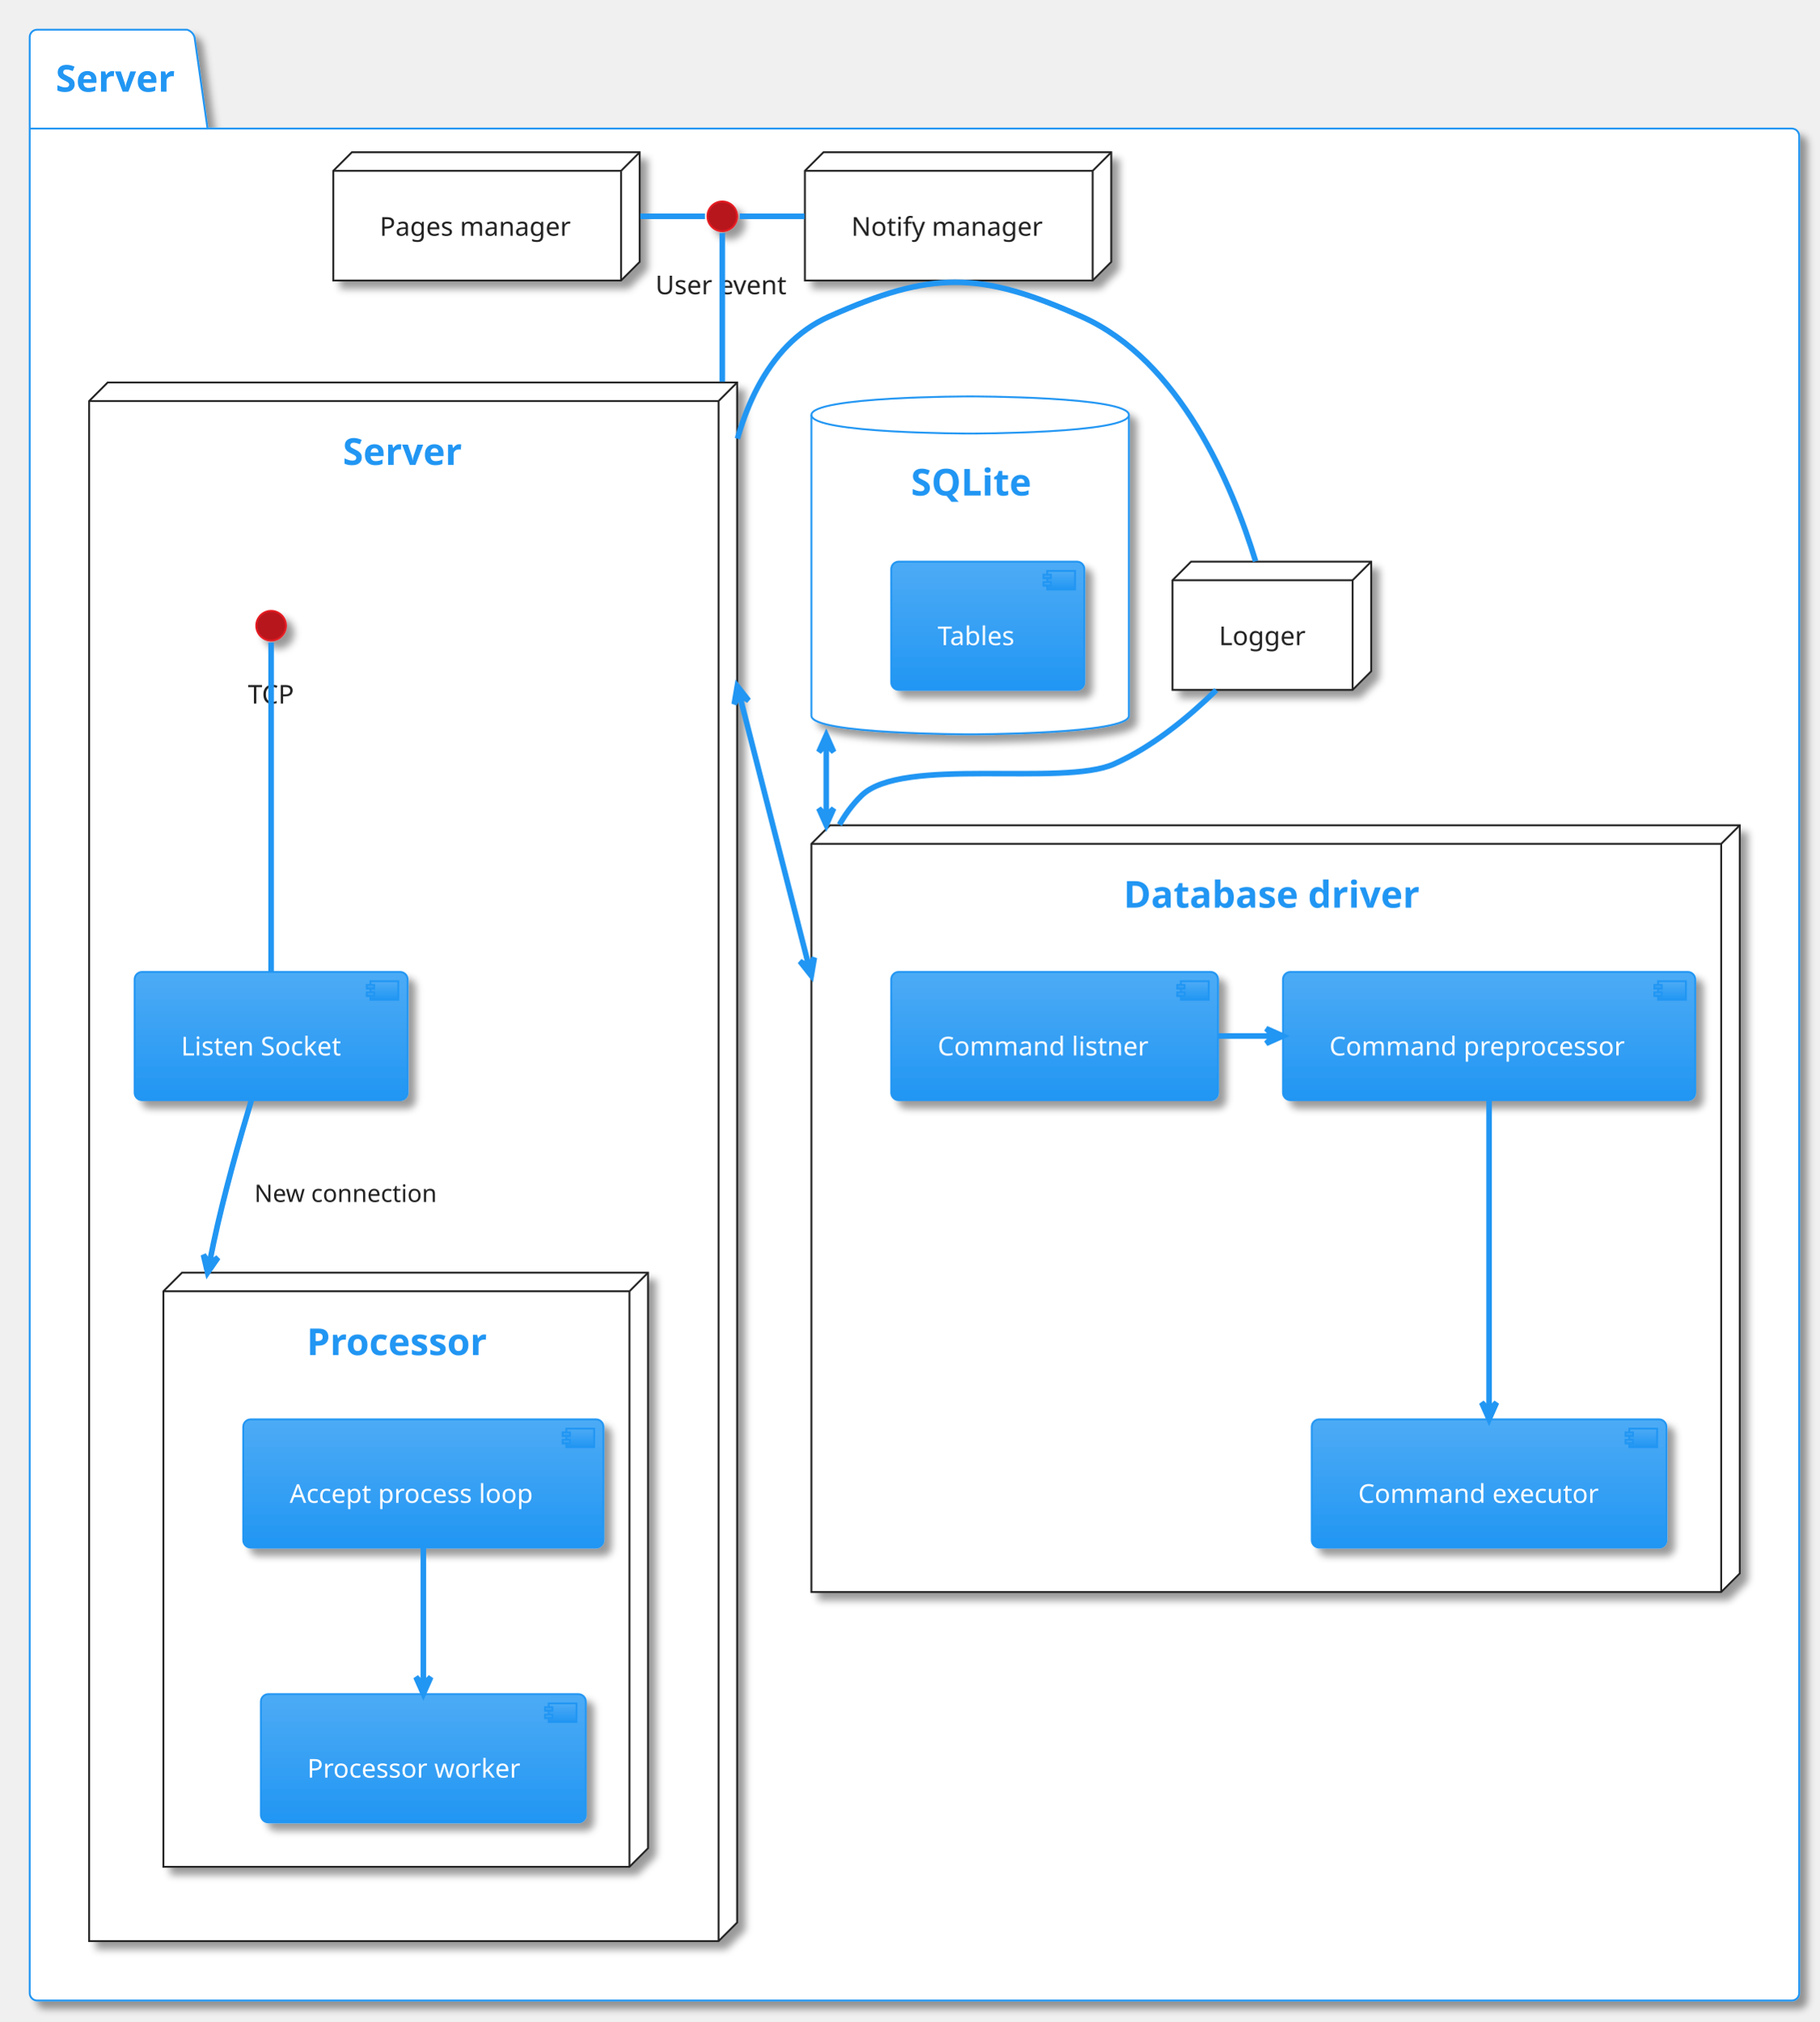
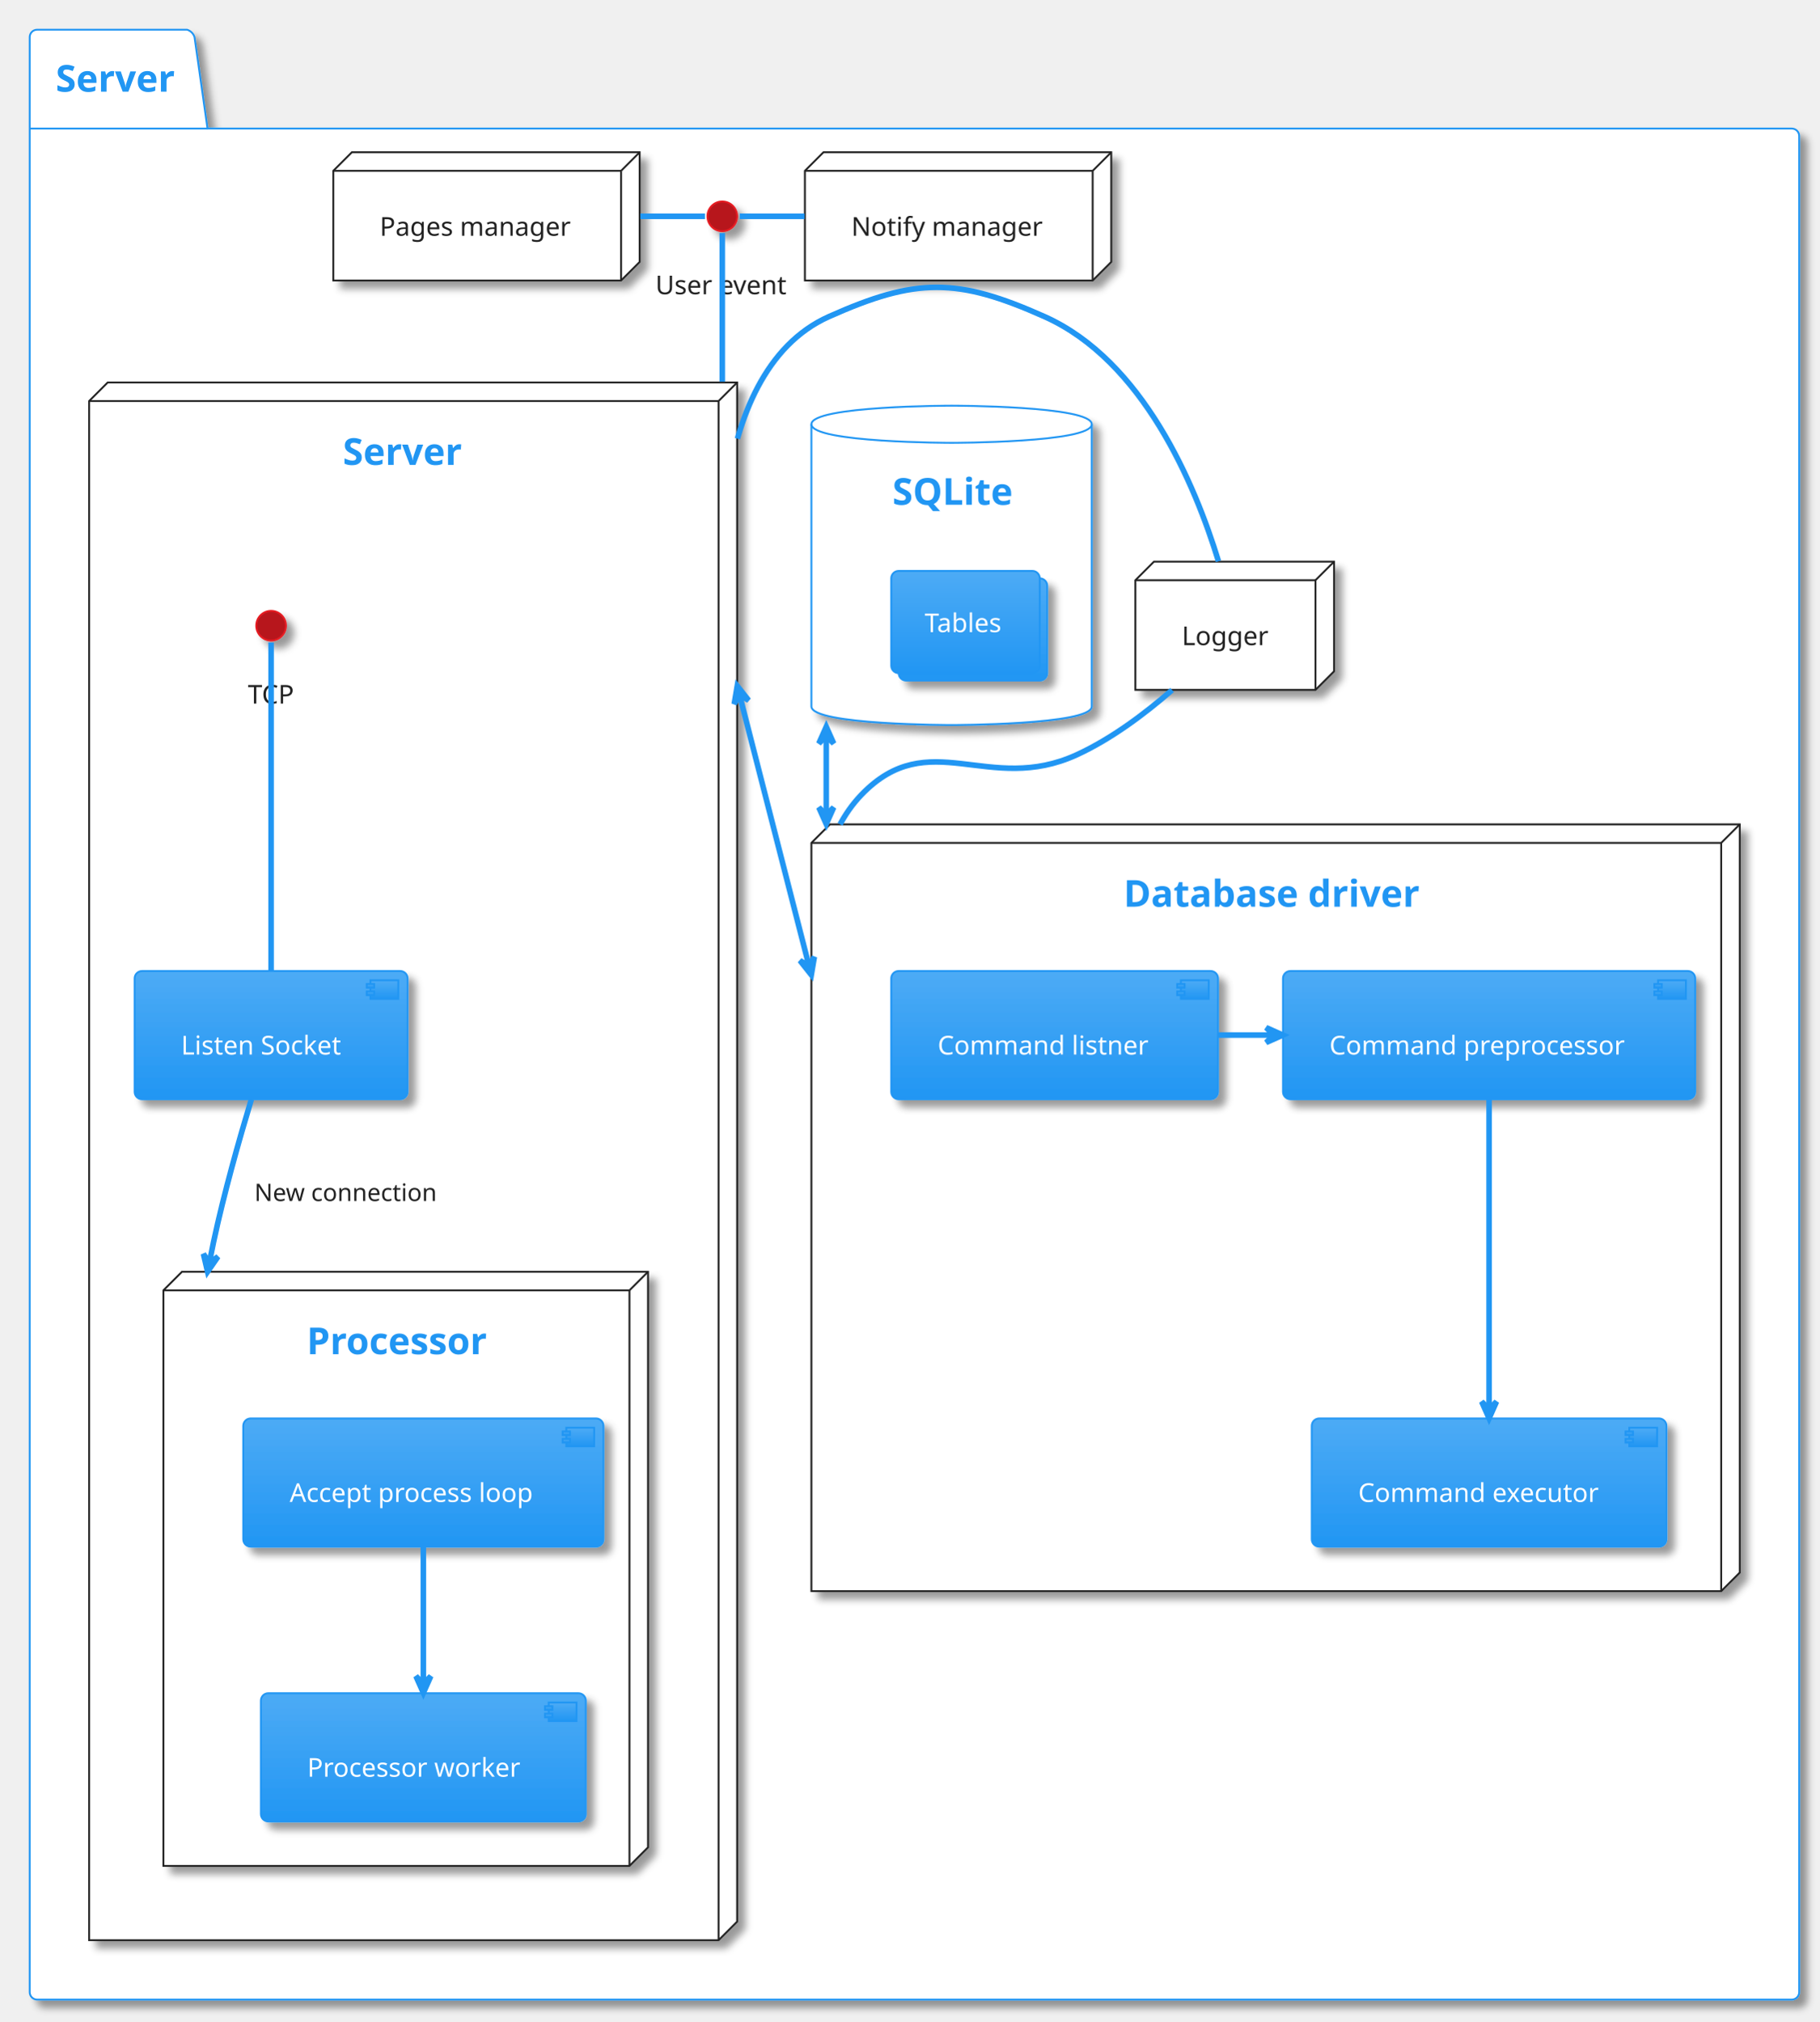
<svg xmlns="http://www.w3.org/2000/svg" contentScriptType="application/ecmascript" contentStyleType="text/css" height="1134.375px" preserveAspectRatio="none" style="width:1021px;height:1134px;background:#00000000;" version="1.1" viewBox="0 0 1021 1134" width="1021.875px" zoomAndPan="magnify">
  <defs>
-     <linearGradient id="g11rj1u5o3t9af0" x1="50%" x2="50%" y1="0%" y2="100%">
+     <linearGradient id="gdyodrc20qefo0" x1="50%" x2="50%" y1="0%" y2="100%">
      <stop offset="0%" stop-color="#FFFFFF" />
      <stop offset="100%" stop-color="#FFFFFF" />
    </linearGradient>
-     <filter height="300%" id="f11rj1u5o3t9af" width="300%" x="-1" y="-1">
+     <filter height="300%" id="fdyodrc20qefo" width="300%" x="-1" y="-1">
      <feGaussianBlur result="blurOut" stdDeviation="2.083" />
      <feColorMatrix in="blurOut" result="blurOut2" type="matrix" values="0 0 0 0 0 0 0 0 0 0 0 0 0 0 0 0 0 0 .4 0" />
      <feOffset dx="4.167" dy="4.167" in="blurOut2" result="blurOut3" />
      <feBlend in="SourceGraphic" in2="blurOut3" mode="normal" />
    </filter>
-     <linearGradient id="g11rj1u5o3t9af1" x1="50%" x2="50%" y1="0%" y2="100%">
+     <linearGradient id="gdyodrc20qefo1" x1="50%" x2="50%" y1="0%" y2="100%">
      <stop offset="0%" stop-color="#4DABF5" />
      <stop offset="100%" stop-color="#2196F3" />
    </linearGradient>
  </defs>
  <g>
-     <path d="M20.833,16.667 L104.948,16.667 A6.25,6.25 0 0 1 109.115,20.833 L116.406,72.125 L1005.208,72.125 A4.167,4.167 0 0 1 1009.375,76.292 L1009.375,1118.229 A4.167,4.167 0 0 1 1005.208,1122.396 L20.833,1122.396 A4.167,4.167 0 0 1 16.667,1118.229 L16.667,20.833 A4.167,4.167 0 0 1 20.833,16.667 " fill="url(#g11rj1u5o3t9af0)" filter="url(#f11rj1u5o3t9af)" style="stroke:#2196F3;stroke-width:1.042;" />
+     <path d="M20.833,16.667 L104.948,16.667 A6.25,6.25 0 0 1 109.115,20.833 L116.406,72.125 L1005.208,72.125 A4.167,4.167 0 0 1 1009.375,76.292 L1009.375,1117.708 A4.167,4.167 0 0 1 1005.208,1121.875 L20.833,1121.875 A4.167,4.167 0 0 1 16.667,1117.708 L16.667,20.833 A4.167,4.167 0 0 1 20.833,16.667 " fill="url(#gdyodrc20qefo0)" filter="url(#fdyodrc20qefo)" style="stroke:#2196F3;stroke-width:1.042;" />
    <line style="stroke:#2196F3;stroke-width:1.042;" x1="16.667" x2="116.406" y1="72.125" y2="72.125" />
    <text fill="#2196F3" font-family="&quot;Verdana&quot;" font-size="20.833" font-weight="bold" lengthAdjust="spacing" textLength="65.365" x="31.25" y="51.438">Server</text>
-     <path d="M455.208,232.812 C455.208,222.396 544.271,222.396 544.271,222.396 C544.271,222.396 633.333,222.396 633.333,232.812 L633.333,401.562 C633.333,411.979 544.271,411.979 544.271,411.979 C544.271,411.979 455.208,411.979 455.208,401.562 L455.208,232.812 " fill="url(#g11rj1u5o3t9af0)" filter="url(#f11rj1u5o3t9af)" style="stroke:#2196F3;stroke-width:1.042;" />
-     <path d="M455.208,232.812 C455.208,243.229 544.271,243.229 544.271,243.229 C544.271,243.229 633.333,243.229 633.333,232.812 " fill="none" style="stroke:#2196F3;stroke-width:1.042;" />
-     <text fill="#2196F3" font-family="&quot;Verdana&quot;" font-size="20.833" font-weight="bold" lengthAdjust="spacing" textLength="66.406" x="511.068" y="278">SQLite</text>
-     <polygon fill="url(#g11rj1u5o3t9af0)" filter="url(#f11rj1u5o3t9af)" points="455.208,473.438,465.625,463.021,976.042,463.021,976.042,882.812,965.625,893.229,455.208,893.229,455.208,473.438" style="stroke:#222222;stroke-width:1.042;" />
-     <line style="stroke:#222222;stroke-width:1.042;" x1="965.625" x2="976.042" y1="473.438" y2="463.021" />
-     <line style="stroke:#222222;stroke-width:1.042;" x1="455.208" x2="965.625" y1="473.438" y2="473.438" />
-     <line style="stroke:#222222;stroke-width:1.042;" x1="965.625" x2="965.625" y1="473.438" y2="893.229" />
-     <text fill="#2196F3" font-family="&quot;Verdana&quot;" font-size="20.833" font-weight="bold" lengthAdjust="spacing" textLength="162.24" x="630.338" y="509.25">Database driver</text>
-     <polygon fill="url(#g11rj1u5o3t9af0)" filter="url(#f11rj1u5o3t9af)" points="50,225,60.417,214.583,413.542,214.583,413.542,1078.646,403.125,1089.062,50,1089.062,50,225" style="stroke:#222222;stroke-width:1.042;" />
+     <path d="M455.208,238.021 C455.208,227.604 533.854,227.604 533.854,227.604 C533.854,227.604 612.5,227.604 612.5,238.021 L612.5,396.354 C612.5,406.771 533.854,406.771 533.854,406.771 C533.854,406.771 455.208,406.771 455.208,396.354 L455.208,238.021 " fill="url(#gdyodrc20qefo0)" filter="url(#fdyodrc20qefo)" style="stroke:#2196F3;stroke-width:1.042;" />
+     <path d="M455.208,238.021 C455.208,248.438 533.854,248.438 533.854,248.438 C533.854,248.438 612.5,248.438 612.5,238.021 " fill="none" style="stroke:#2196F3;stroke-width:1.042;" />
+     <text fill="#2196F3" font-family="&quot;Verdana&quot;" font-size="20.833" font-weight="bold" lengthAdjust="spacing" textLength="66.406" x="500.651" y="283.208">SQLite</text>
+     <polygon fill="url(#gdyodrc20qefo0)" filter="url(#fdyodrc20qefo)" points="455.208,472.917,465.625,462.5,976.042,462.5,976.042,882.292,965.625,892.708,455.208,892.708,455.208,472.917" style="stroke:#222222;stroke-width:1.042;" />
+     <line style="stroke:#222222;stroke-width:1.042;" x1="965.625" x2="976.042" y1="472.917" y2="462.5" />
+     <line style="stroke:#222222;stroke-width:1.042;" x1="455.208" x2="965.625" y1="472.917" y2="472.917" />
+     <line style="stroke:#222222;stroke-width:1.042;" x1="965.625" x2="965.625" y1="472.917" y2="892.708" />
+     <text fill="#2196F3" font-family="&quot;Verdana&quot;" font-size="20.833" font-weight="bold" lengthAdjust="spacing" textLength="162.24" x="630.338" y="508.729">Database driver</text>
+     <polygon fill="url(#gdyodrc20qefo0)" filter="url(#fdyodrc20qefo)" points="50,225,60.417,214.583,413.542,214.583,413.542,1078.125,403.125,1088.542,50,1088.542,50,225" style="stroke:#222222;stroke-width:1.042;" />
    <line style="stroke:#222222;stroke-width:1.042;" x1="403.125" x2="413.542" y1="225" y2="214.583" />
    <line style="stroke:#222222;stroke-width:1.042;" x1="50" x2="403.125" y1="225" y2="225" />
-     <line style="stroke:#222222;stroke-width:1.042;" x1="403.125" x2="403.125" y1="225" y2="1089.062" />
+     <line style="stroke:#222222;stroke-width:1.042;" x1="403.125" x2="403.125" y1="225" y2="1088.542" />
    <text fill="#2196F3" font-family="&quot;Verdana&quot;" font-size="20.833" font-weight="bold" lengthAdjust="spacing" textLength="65.365" x="192.318" y="260.812">Server</text>
-     <polygon fill="url(#g11rj1u5o3t9af0)" filter="url(#f11rj1u5o3t9af)" points="91.667,724.479,102.083,714.062,363.542,714.062,363.542,1036.979,353.125,1047.396,91.667,1047.396,91.667,724.479" style="stroke:#222222;stroke-width:1.042;" />
-     <line style="stroke:#222222;stroke-width:1.042;" x1="353.125" x2="363.542" y1="724.479" y2="714.062" />
-     <line style="stroke:#222222;stroke-width:1.042;" x1="91.667" x2="353.125" y1="724.479" y2="724.479" />
-     <line style="stroke:#222222;stroke-width:1.042;" x1="353.125" x2="353.125" y1="724.479" y2="1047.396" />
-     <text fill="#2196F3" font-family="&quot;Verdana&quot;" font-size="20.833" font-weight="bold" lengthAdjust="spacing" textLength="102.734" x="172.07" y="760.292">Processor</text>
-     <ellipse cx="405.208" cy="121.354" fill="#B7161C" filter="url(#f11rj1u5o3t9af)" rx="8.333" ry="8.333" style="stroke:#E51C23;stroke-width:1.042;" />
+     <polygon fill="url(#gdyodrc20qefo0)" filter="url(#fdyodrc20qefo)" points="91.667,723.958,102.083,713.542,363.542,713.542,363.542,1036.458,353.125,1046.875,91.667,1046.875,91.667,723.958" style="stroke:#222222;stroke-width:1.042;" />
+     <line style="stroke:#222222;stroke-width:1.042;" x1="353.125" x2="363.542" y1="723.958" y2="713.542" />
+     <line style="stroke:#222222;stroke-width:1.042;" x1="91.667" x2="353.125" y1="723.958" y2="723.958" />
+     <line style="stroke:#222222;stroke-width:1.042;" x1="353.125" x2="353.125" y1="723.958" y2="1046.875" />
+     <text fill="#2196F3" font-family="&quot;Verdana&quot;" font-size="20.833" font-weight="bold" lengthAdjust="spacing" textLength="102.734" x="172.07" y="759.771">Processor</text>
+     <ellipse cx="405.208" cy="121.354" fill="#B7161C" filter="url(#fdyodrc20qefo)" rx="8.333" ry="8.333" style="stroke:#E51C23;stroke-width:1.042;" />
    <text fill="#222222" font-family="&quot;Verdana&quot;" font-size="14.583" lengthAdjust="spacing" textLength="75" x="367.708" y="165.069">User event</text>
-     <polygon fill="url(#g11rj1u5o3t9af0)" filter="url(#f11rj1u5o3t9af)" points="657.812,325.521,668.229,315.104,769.271,315.104,769.271,376.633,758.854,387.05,657.812,387.05,657.812,325.521" style="stroke:#222222;stroke-width:1.042;" />
-     <line style="stroke:#222222;stroke-width:1.042;" x1="758.854" x2="769.271" y1="325.521" y2="315.104" />
-     <line style="stroke:#222222;stroke-width:1.042;" x1="657.812" x2="758.854" y1="325.521" y2="325.521" />
-     <line style="stroke:#222222;stroke-width:1.042;" x1="758.854" x2="758.854" y1="325.521" y2="387.05" />
-     <text fill="#222222" font-family="&quot;Verdana&quot;" font-size="14.583" lengthAdjust="spacing" textLength="48.958" x="683.854" y="361.944">Logger</text>
-     <rect fill="url(#g11rj1u5o3t9af1)" filter="url(#f11rj1u5o3t9af)" height="71.946" rx="4.167" ry="4.167" style="stroke:#2196F3;stroke-width:1.042;" width="108.333" x="500" y="315.104" />
-     <rect fill="url(#g11rj1u5o3t9af1)" height="10.417" style="stroke:#2196F3;stroke-width:1.042;" width="15.625" x="587.5" y="320.312" />
-     <rect fill="url(#g11rj1u5o3t9af1)" height="2.083" style="stroke:#2196F3;stroke-width:1.042;" width="4.167" x="585.417" y="322.396" />
-     <rect fill="url(#g11rj1u5o3t9af1)" height="2.083" style="stroke:#2196F3;stroke-width:1.042;" width="4.167" x="585.417" y="326.562" />
-     <text fill="#FFFFFF" font-family="&quot;Verdana&quot;" font-size="14.583" lengthAdjust="spacing" textLength="45.833" x="526.042" y="361.944">Tables</text>
-     <polygon fill="url(#g11rj1u5o3t9af0)" filter="url(#f11rj1u5o3t9af)" points="186.979,95.833,197.396,85.417,358.854,85.417,358.854,146.946,348.438,157.362,186.979,157.362,186.979,95.833" style="stroke:#222222;stroke-width:1.042;" />
+     <polygon fill="url(#gdyodrc20qefo0)" filter="url(#fdyodrc20qefo)" points="636.979,325.521,647.396,315.104,748.438,315.104,748.438,376.633,738.021,387.05,636.979,387.05,636.979,325.521" style="stroke:#222222;stroke-width:1.042;" />
+     <line style="stroke:#222222;stroke-width:1.042;" x1="738.021" x2="748.438" y1="325.521" y2="315.104" />
+     <line style="stroke:#222222;stroke-width:1.042;" x1="636.979" x2="738.021" y1="325.521" y2="325.521" />
+     <line style="stroke:#222222;stroke-width:1.042;" x1="738.021" x2="738.021" y1="325.521" y2="387.05" />
+     <text fill="#222222" font-family="&quot;Verdana&quot;" font-size="14.583" lengthAdjust="spacing" textLength="48.958" x="663.021" y="361.944">Logger</text>
+     <rect fill="url(#gdyodrc20qefo1)" filter="url(#fdyodrc20qefo)" height="57.362" rx="4.167" ry="4.167" style="stroke:#2196F3;stroke-width:1.042;" width="83.333" x="504.167" y="324.479" />
+     <rect fill="url(#gdyodrc20qefo1)" height="57.362" rx="4.167" ry="4.167" style="stroke:#2196F3;stroke-width:1.042;" width="83.333" x="500" y="320.312" />
+     <text fill="#FFFFFF" font-family="&quot;Verdana&quot;" font-size="14.583" lengthAdjust="spacing" textLength="45.833" x="518.75" y="354.652">Tables</text>
+     <polygon fill="url(#gdyodrc20qefo0)" filter="url(#fdyodrc20qefo)" points="186.979,95.833,197.396,85.417,358.854,85.417,358.854,146.946,348.438,157.362,186.979,157.362,186.979,95.833" style="stroke:#222222;stroke-width:1.042;" />
    <line style="stroke:#222222;stroke-width:1.042;" x1="348.438" x2="358.854" y1="95.833" y2="85.417" />
    <line style="stroke:#222222;stroke-width:1.042;" x1="186.979" x2="348.438" y1="95.833" y2="95.833" />
    <line style="stroke:#222222;stroke-width:1.042;" x1="348.438" x2="348.438" y1="95.833" y2="157.362" />
    <text fill="#222222" font-family="&quot;Verdana&quot;" font-size="14.583" lengthAdjust="spacing" textLength="109.375" x="213.021" y="132.256">Pages manager</text>
-     <polygon fill="url(#g11rj1u5o3t9af0)" filter="url(#f11rj1u5o3t9af)" points="451.562,95.833,461.979,85.417,623.438,85.417,623.438,146.946,613.021,157.362,451.562,157.362,451.562,95.833" style="stroke:#222222;stroke-width:1.042;" />
+     <polygon fill="url(#gdyodrc20qefo0)" filter="url(#fdyodrc20qefo)" points="451.562,95.833,461.979,85.417,623.438,85.417,623.438,146.946,613.021,157.362,451.562,157.362,451.562,95.833" style="stroke:#222222;stroke-width:1.042;" />
    <line style="stroke:#222222;stroke-width:1.042;" x1="613.021" x2="623.438" y1="95.833" y2="85.417" />
    <line style="stroke:#222222;stroke-width:1.042;" x1="451.562" x2="613.021" y1="95.833" y2="95.833" />
    <line style="stroke:#222222;stroke-width:1.042;" x1="613.021" x2="613.021" y1="95.833" y2="157.362" />
    <text fill="#222222" font-family="&quot;Verdana&quot;" font-size="14.583" lengthAdjust="spacing" textLength="109.375" x="477.604" y="132.256">Notify manager</text>
-     <rect fill="url(#g11rj1u5o3t9af1)" filter="url(#f11rj1u5o3t9af)" height="71.946" rx="4.167" ry="4.167" style="stroke:#2196F3;stroke-width:1.042;" width="183.333" x="500" y="545.312" />
-     <rect fill="url(#g11rj1u5o3t9af1)" height="10.417" style="stroke:#2196F3;stroke-width:1.042;" width="15.625" x="662.5" y="550.521" />
-     <rect fill="url(#g11rj1u5o3t9af1)" height="2.083" style="stroke:#2196F3;stroke-width:1.042;" width="4.167" x="660.417" y="552.604" />
-     <rect fill="url(#g11rj1u5o3t9af1)" height="2.083" style="stroke:#2196F3;stroke-width:1.042;" width="4.167" x="660.417" y="556.771" />
-     <text fill="#FFFFFF" font-family="&quot;Verdana&quot;" font-size="14.583" lengthAdjust="spacing" textLength="120.833" x="526.042" y="592.152">Command listner</text>
-     <rect fill="url(#g11rj1u5o3t9af1)" filter="url(#f11rj1u5o3t9af)" height="71.946" rx="4.167" ry="4.167" style="stroke:#2196F3;stroke-width:1.042;" width="231.25" x="719.792" y="545.312" />
-     <rect fill="url(#g11rj1u5o3t9af1)" height="10.417" style="stroke:#2196F3;stroke-width:1.042;" width="15.625" x="930.208" y="550.521" />
-     <rect fill="url(#g11rj1u5o3t9af1)" height="2.083" style="stroke:#2196F3;stroke-width:1.042;" width="4.167" x="928.125" y="552.604" />
-     <rect fill="url(#g11rj1u5o3t9af1)" height="2.083" style="stroke:#2196F3;stroke-width:1.042;" width="4.167" x="928.125" y="556.771" />
-     <text fill="#FFFFFF" font-family="&quot;Verdana&quot;" font-size="14.583" lengthAdjust="spacing" textLength="168.75" x="745.833" y="592.152">Command preprocessor</text>
-     <rect fill="url(#g11rj1u5o3t9af1)" filter="url(#f11rj1u5o3t9af)" height="71.946" rx="4.167" ry="4.167" style="stroke:#2196F3;stroke-width:1.042;" width="198.958" x="735.938" y="796.354" />
-     <rect fill="url(#g11rj1u5o3t9af1)" height="10.417" style="stroke:#2196F3;stroke-width:1.042;" width="15.625" x="914.062" y="801.562" />
-     <rect fill="url(#g11rj1u5o3t9af1)" height="2.083" style="stroke:#2196F3;stroke-width:1.042;" width="4.167" x="911.979" y="803.646" />
-     <rect fill="url(#g11rj1u5o3t9af1)" height="2.083" style="stroke:#2196F3;stroke-width:1.042;" width="4.167" x="911.979" y="807.812" />
-     <text fill="#FFFFFF" font-family="&quot;Verdana&quot;" font-size="14.583" lengthAdjust="spacing" textLength="136.458" x="761.979" y="843.194">Command executor</text>
-     <ellipse cx="152.083" cy="351.042" fill="#B7161C" filter="url(#f11rj1u5o3t9af)" rx="8.333" ry="8.333" style="stroke:#E51C23;stroke-width:1.042;" />
+     <rect fill="url(#gdyodrc20qefo1)" filter="url(#fdyodrc20qefo)" height="71.946" rx="4.167" ry="4.167" style="stroke:#2196F3;stroke-width:1.042;" width="183.333" x="500" y="544.792" />
+     <rect fill="url(#gdyodrc20qefo1)" height="10.417" style="stroke:#2196F3;stroke-width:1.042;" width="15.625" x="662.5" y="550" />
+     <rect fill="url(#gdyodrc20qefo1)" height="2.083" style="stroke:#2196F3;stroke-width:1.042;" width="4.167" x="660.417" y="552.083" />
+     <rect fill="url(#gdyodrc20qefo1)" height="2.083" style="stroke:#2196F3;stroke-width:1.042;" width="4.167" x="660.417" y="556.25" />
+     <text fill="#FFFFFF" font-family="&quot;Verdana&quot;" font-size="14.583" lengthAdjust="spacing" textLength="120.833" x="526.042" y="591.631">Command listner</text>
+     <rect fill="url(#gdyodrc20qefo1)" filter="url(#fdyodrc20qefo)" height="71.946" rx="4.167" ry="4.167" style="stroke:#2196F3;stroke-width:1.042;" width="231.25" x="719.792" y="544.792" />
+     <rect fill="url(#gdyodrc20qefo1)" height="10.417" style="stroke:#2196F3;stroke-width:1.042;" width="15.625" x="930.208" y="550" />
+     <rect fill="url(#gdyodrc20qefo1)" height="2.083" style="stroke:#2196F3;stroke-width:1.042;" width="4.167" x="928.125" y="552.083" />
+     <rect fill="url(#gdyodrc20qefo1)" height="2.083" style="stroke:#2196F3;stroke-width:1.042;" width="4.167" x="928.125" y="556.25" />
+     <text fill="#FFFFFF" font-family="&quot;Verdana&quot;" font-size="14.583" lengthAdjust="spacing" textLength="168.75" x="745.833" y="591.631">Command preprocessor</text>
+     <rect fill="url(#gdyodrc20qefo1)" filter="url(#fdyodrc20qefo)" height="71.946" rx="4.167" ry="4.167" style="stroke:#2196F3;stroke-width:1.042;" width="198.958" x="735.938" y="795.833" />
+     <rect fill="url(#gdyodrc20qefo1)" height="10.417" style="stroke:#2196F3;stroke-width:1.042;" width="15.625" x="914.062" y="801.042" />
+     <rect fill="url(#gdyodrc20qefo1)" height="2.083" style="stroke:#2196F3;stroke-width:1.042;" width="4.167" x="911.979" y="803.125" />
+     <rect fill="url(#gdyodrc20qefo1)" height="2.083" style="stroke:#2196F3;stroke-width:1.042;" width="4.167" x="911.979" y="807.292" />
+     <text fill="#FFFFFF" font-family="&quot;Verdana&quot;" font-size="14.583" lengthAdjust="spacing" textLength="136.458" x="761.979" y="842.673">Command executor</text>
+     <ellipse cx="152.083" cy="351.042" fill="#B7161C" filter="url(#fdyodrc20qefo)" rx="8.333" ry="8.333" style="stroke:#E51C23;stroke-width:1.042;" />
    <text fill="#222222" font-family="&quot;Verdana&quot;" font-size="14.583" lengthAdjust="spacing" textLength="26.042" x="139.062" y="394.756">TCP</text>
-     <rect fill="url(#g11rj1u5o3t9af1)" filter="url(#f11rj1u5o3t9af)" height="71.946" rx="4.167" ry="4.167" style="stroke:#2196F3;stroke-width:1.042;" width="153.125" x="75.521" y="545.312" />
-     <rect fill="url(#g11rj1u5o3t9af1)" height="10.417" style="stroke:#2196F3;stroke-width:1.042;" width="15.625" x="207.812" y="550.521" />
-     <rect fill="url(#g11rj1u5o3t9af1)" height="2.083" style="stroke:#2196F3;stroke-width:1.042;" width="4.167" x="205.729" y="552.604" />
-     <rect fill="url(#g11rj1u5o3t9af1)" height="2.083" style="stroke:#2196F3;stroke-width:1.042;" width="4.167" x="205.729" y="556.771" />
-     <text fill="#FFFFFF" font-family="&quot;Verdana&quot;" font-size="14.583" lengthAdjust="spacing" textLength="90.625" x="101.562" y="592.152">Listen Socket</text>
-     <rect fill="url(#g11rj1u5o3t9af1)" filter="url(#f11rj1u5o3t9af)" height="71.946" rx="4.167" ry="4.167" style="stroke:#2196F3;stroke-width:1.042;" width="202.083" x="136.458" y="796.354" />
-     <rect fill="url(#g11rj1u5o3t9af1)" height="10.417" style="stroke:#2196F3;stroke-width:1.042;" width="15.625" x="317.708" y="801.562" />
-     <rect fill="url(#g11rj1u5o3t9af1)" height="2.083" style="stroke:#2196F3;stroke-width:1.042;" width="4.167" x="315.625" y="803.646" />
-     <rect fill="url(#g11rj1u5o3t9af1)" height="2.083" style="stroke:#2196F3;stroke-width:1.042;" width="4.167" x="315.625" y="807.812" />
-     <text fill="#FFFFFF" font-family="&quot;Verdana&quot;" font-size="14.583" lengthAdjust="spacing" textLength="139.583" x="162.5" y="843.194">Accept process loop</text>
-     <rect fill="url(#g11rj1u5o3t9af1)" filter="url(#f11rj1u5o3t9af)" height="71.946" rx="4.167" ry="4.167" style="stroke:#2196F3;stroke-width:1.042;" width="182.292" x="146.354" y="950.521" />
-     <rect fill="url(#g11rj1u5o3t9af1)" height="10.417" style="stroke:#2196F3;stroke-width:1.042;" width="15.625" x="307.812" y="955.729" />
-     <rect fill="url(#g11rj1u5o3t9af1)" height="2.083" style="stroke:#2196F3;stroke-width:1.042;" width="4.167" x="305.729" y="957.812" />
-     <rect fill="url(#g11rj1u5o3t9af1)" height="2.083" style="stroke:#2196F3;stroke-width:1.042;" width="4.167" x="305.729" y="961.979" />
-     <text fill="#FFFFFF" font-family="&quot;Verdana&quot;" font-size="14.583" lengthAdjust="spacing" textLength="119.792" x="172.396" y="997.36">Processor worker</text>
+     <rect fill="url(#gdyodrc20qefo1)" filter="url(#fdyodrc20qefo)" height="71.946" rx="4.167" ry="4.167" style="stroke:#2196F3;stroke-width:1.042;" width="153.125" x="75.521" y="544.792" />
+     <rect fill="url(#gdyodrc20qefo1)" height="10.417" style="stroke:#2196F3;stroke-width:1.042;" width="15.625" x="207.812" y="550" />
+     <rect fill="url(#gdyodrc20qefo1)" height="2.083" style="stroke:#2196F3;stroke-width:1.042;" width="4.167" x="205.729" y="552.083" />
+     <rect fill="url(#gdyodrc20qefo1)" height="2.083" style="stroke:#2196F3;stroke-width:1.042;" width="4.167" x="205.729" y="556.25" />
+     <text fill="#FFFFFF" font-family="&quot;Verdana&quot;" font-size="14.583" lengthAdjust="spacing" textLength="90.625" x="101.562" y="591.631">Listen Socket</text>
+     <rect fill="url(#gdyodrc20qefo1)" filter="url(#fdyodrc20qefo)" height="71.946" rx="4.167" ry="4.167" style="stroke:#2196F3;stroke-width:1.042;" width="202.083" x="136.458" y="795.833" />
+     <rect fill="url(#gdyodrc20qefo1)" height="10.417" style="stroke:#2196F3;stroke-width:1.042;" width="15.625" x="317.708" y="801.042" />
+     <rect fill="url(#gdyodrc20qefo1)" height="2.083" style="stroke:#2196F3;stroke-width:1.042;" width="4.167" x="315.625" y="803.125" />
+     <rect fill="url(#gdyodrc20qefo1)" height="2.083" style="stroke:#2196F3;stroke-width:1.042;" width="4.167" x="315.625" y="807.292" />
+     <text fill="#FFFFFF" font-family="&quot;Verdana&quot;" font-size="14.583" lengthAdjust="spacing" textLength="139.583" x="162.5" y="842.673">Accept process loop</text>
+     <rect fill="url(#gdyodrc20qefo1)" filter="url(#fdyodrc20qefo)" height="71.946" rx="4.167" ry="4.167" style="stroke:#2196F3;stroke-width:1.042;" width="182.292" x="146.354" y="950" />
+     <rect fill="url(#gdyodrc20qefo1)" height="10.417" style="stroke:#2196F3;stroke-width:1.042;" width="15.625" x="307.812" y="955.208" />
+     <rect fill="url(#gdyodrc20qefo1)" height="2.083" style="stroke:#2196F3;stroke-width:1.042;" width="4.167" x="305.729" y="957.292" />
+     <rect fill="url(#gdyodrc20qefo1)" height="2.083" style="stroke:#2196F3;stroke-width:1.042;" width="4.167" x="305.729" y="961.458" />
+     <text fill="#FFFFFF" font-family="&quot;Verdana&quot;" font-size="14.583" lengthAdjust="spacing" textLength="119.792" x="172.396" y="996.84">Processor worker</text>
    <path d="M415.031,121.354 C427.146,121.354 439.271,121.354 451.385,121.354 " fill="none" id="uEvent-notman" style="stroke:#2196F3;stroke-width:3.125;" />
    <path d="M359.219,121.354 C371.312,121.354 383.406,121.354 395.51,121.354 " fill="none" id="pageman-uEvent" style="stroke:#2196F3;stroke-width:3.125;" />
-     <path d="M683.552,581.25 C693.823,581.25 704.094,581.25 714.365,581.25 " fill="none" id="Command listner-to-Command preprocessor" style="stroke:#2196F3;stroke-width:3.125;" />
-     <polygon fill="#2196F3" points="719.74,581.25,710.365,577.083,714.531,581.25,710.365,585.417,719.74,581.25" style="stroke:#2196F3;stroke-width:3.125;" />
-     <path d="M835.417,617.438 C835.417,663.125 835.417,742.74 835.417,790.865 " fill="none" id="Command preprocessor-to-Command executor" style="stroke:#2196F3;stroke-width:3.125;" />
-     <polygon fill="#2196F3" points="835.417,796.292,839.583,786.917,835.417,791.083,831.25,786.917,835.417,796.292" style="stroke:#2196F3;stroke-width:3.125;" />
-     <path d="M152.083,360.469 C152.083,390.135 152.083,491.177 152.083,545.302 " fill="none" id="TCP-Listen Socket" style="stroke:#2196F3;stroke-width:3.125;" />
-     <path d="M237.5,868.604 C237.5,891.448 237.5,921.26 237.5,945.042 " fill="none" id="Accept process loop-to-Processor worker" style="stroke:#2196F3;stroke-width:3.125;" />
-     <polygon fill="#2196F3" points="237.5,950.333,241.667,940.958,237.5,945.125,233.333,940.958,237.5,950.333" style="stroke:#2196F3;stroke-width:3.125;" />
-     <path d="M141.021,617.271 C134.167,639.938 125.594,670.198 119.792,697.396 C119.019,701.014 118.267,704.694 117.536,708.414 C117.17,710.274 116.81,712.144 116.454,714.022 " fill="none" id="Listen Socket-to-Processor" style="stroke:#2196F3;stroke-width:3.125;" />
-     <polygon fill="#2196F3" points="116.454,714.022,122.292,705.585,117.423,708.904,114.104,704.035,116.454,714.022" style="stroke:#2196F3;stroke-width:3.125;" />
-     <text fill="#222222" font-family="&quot;Verdana&quot;" font-size="13.542" lengthAdjust="spacing" textLength="101.042" x="142.708" y="674.372">New connection</text>
-     <path d="M463.542,412.458 C463.542,412.844 463.542,413.231 463.542,413.62 C463.542,414.396 463.542,415.176 463.542,415.961 C463.542,419.099 463.542,422.3 463.542,425.551 C463.542,432.055 463.542,438.76 463.542,445.567 C463.542,448.971 463.542,452.399 463.542,455.841 C463.542,457.562 463.542,459.285 463.542,461.011 C463.542,461.442 463.542,461.873 463.542,462.305 C463.542,462.521 463.542,462.737 463.542,462.952 " fill="none" id="SQLite-driver" style="stroke:#2196F3;stroke-width:3.125;" />
-     <polygon fill="#2196F3" points="463.542,462.952,467.708,453.577,463.542,457.744,459.375,453.577,463.542,462.952" style="stroke:#2196F3;stroke-width:3.125;" />
-     <polygon fill="#2196F3" points="463.542,412.458,459.375,421.833,463.542,417.666,467.708,421.833,463.542,412.458" style="stroke:#2196F3;stroke-width:3.125;" />
-     <path d="M413.609,384.936 C413.689,385.25 413.77,385.566 413.851,385.883 C414.176,387.153 414.507,388.45 414.845,389.772 C420.254,410.924 427.321,438.559 434.387,466.19 C441.452,493.822 448.517,521.45 453.922,542.589 C454.26,543.91 454.591,545.206 454.916,546.475 C454.997,546.792 455.078,547.108 455.158,547.421 " fill="none" id="server-driver" style="stroke:#2196F3;stroke-width:3.125;" />
-     <polygon fill="#2196F3" points="455.158,547.421,456.872,537.306,453.868,542.375,448.799,539.371,455.158,547.421" style="stroke:#2196F3;stroke-width:3.125;" />
-     <polygon fill="#2196F3" points="413.609,384.936,411.894,395.051,414.899,389.982,419.968,392.986,413.609,384.936" style="stroke:#2196F3;stroke-width:3.125;" />
+     <path d="M683.552,580.729 C693.823,580.729 704.094,580.729 714.365,580.729 " fill="none" id="Command listner-to-Command preprocessor" style="stroke:#2196F3;stroke-width:3.125;" />
+     <polygon fill="#2196F3" points="719.74,580.729,710.365,576.562,714.531,580.729,710.365,584.896,719.74,580.729" style="stroke:#2196F3;stroke-width:3.125;" />
+     <path d="M835.417,616.917 C835.417,662.604 835.417,742.219 835.417,790.344 " fill="none" id="Command preprocessor-to-Command executor" style="stroke:#2196F3;stroke-width:3.125;" />
+     <polygon fill="#2196F3" points="835.417,795.771,839.583,786.396,835.417,790.562,831.25,786.396,835.417,795.771" style="stroke:#2196F3;stroke-width:3.125;" />
+     <path d="M152.083,360.458 C152.083,389.969 152.083,490.312 152.083,544.417 " fill="none" id="TCP-Listen Socket" style="stroke:#2196F3;stroke-width:3.125;" />
+     <path d="M237.5,868.083 C237.5,890.927 237.5,920.74 237.5,944.521 " fill="none" id="Accept process loop-to-Processor worker" style="stroke:#2196F3;stroke-width:3.125;" />
+     <polygon fill="#2196F3" points="237.5,949.812,241.667,940.438,237.5,944.604,233.333,940.438,237.5,949.812" style="stroke:#2196F3;stroke-width:3.125;" />
+     <path d="M141.021,616.75 C134.167,639.417 125.594,669.677 119.792,696.875 C119.019,700.494 118.267,704.173 117.536,707.893 C117.17,709.753 116.81,711.624 116.454,713.501 " fill="none" id="Listen Socket-to-Processor" style="stroke:#2196F3;stroke-width:3.125;" />
+     <polygon fill="#2196F3" points="116.454,713.501,122.292,705.065,117.423,708.384,114.104,703.514,116.454,713.501" style="stroke:#2196F3;stroke-width:3.125;" />
+     <text fill="#222222" font-family="&quot;Verdana&quot;" font-size="13.542" lengthAdjust="spacing" textLength="101.042" x="142.708" y="673.851">New connection</text>
+     <path d="M463.542,407.747 C463.542,408.124 463.542,408.501 463.542,408.88 C463.542,409.637 463.542,410.399 463.542,411.165 C463.542,412.697 463.542,414.246 463.542,415.812 C463.542,418.942 463.542,422.136 463.542,425.38 C463.542,431.868 463.542,438.559 463.542,445.35 C463.542,448.746 463.542,452.167 463.542,455.6 C463.542,457.317 463.542,459.037 463.542,460.758 C463.542,461.189 463.542,461.619 463.542,462.05 C463.542,462.157 463.542,462.265 463.542,462.373 " fill="none" id="SQLite-driver" style="stroke:#2196F3;stroke-width:3.125;" />
+     <polygon fill="#2196F3" points="463.542,462.373,467.708,452.998,463.542,457.164,459.375,452.998,463.542,462.373" style="stroke:#2196F3;stroke-width:3.125;" />
+     <polygon fill="#2196F3" points="463.542,407.747,459.375,417.122,463.542,412.956,467.708,417.122,463.542,407.747" style="stroke:#2196F3;stroke-width:3.125;" />
+     <path d="M413.609,384.859 C413.689,385.172 413.77,385.487 413.851,385.804 C414.176,387.07 414.507,388.364 414.845,389.683 C420.254,410.786 427.321,438.357 434.387,465.926 C441.452,493.494 448.517,521.06 453.922,542.151 C454.26,543.469 454.591,544.762 454.916,546.028 C454.997,546.345 455.078,546.659 455.158,546.972 " fill="none" id="server-driver" style="stroke:#2196F3;stroke-width:3.125;" />
+     <polygon fill="#2196F3" points="455.158,546.972,456.867,536.857,453.865,541.927,448.795,538.925,455.158,546.972" style="stroke:#2196F3;stroke-width:3.125;" />
+     <polygon fill="#2196F3" points="413.609,384.859,411.9,394.975,414.902,389.904,419.973,392.906,413.609,384.859" style="stroke:#2196F3;stroke-width:3.125;" />
    <path d="M405.208,130.771 C405.208,140.875 405.208,159.283 405.208,181.296 C405.208,186.8 405.208,192.528 405.208,198.409 C405.208,201.349 405.208,204.327 405.208,207.334 C405.208,208.838 405.208,210.349 405.208,211.865 C405.208,212.624 405.208,213.383 405.208,214.145 " fill="none" id="uEvent-server" style="stroke:#2196F3;stroke-width:3.125;" />
-     <path d="M682.385,387.135 C666.74,402.448 646.542,419.062 625,428.646 C596.01,441.542 506.021,424.177 483.333,446.354 C480.688,448.941 478.293,451.716 476.129,454.646 C475.046,456.111 474.021,457.615 473.051,459.154 C472.566,459.924 472.095,460.702 471.637,461.488 C471.408,461.881 471.182,462.276 470.96,462.673 " fill="none" id="logger-driver" style="stroke:#2196F3;stroke-width:3.125;" />
-     <path d="M704.427,314.906 C691.25,271.75 662.146,202.312 606.771,177.604 C549.271,151.948 522.604,151.948 465.104,177.604 C447.068,185.651 434.255,199.973 425.192,217.059 C420.661,225.602 417.068,234.836 414.229,244.322 C414.051,244.915 413.877,245.509 413.705,246.103 " fill="none" id="logger-server" style="stroke:#2196F3;stroke-width:3.125;" />
+     <path d="M657.573,387.125 C642.323,400.448 623.542,414.531 604.167,423.438 C554.542,446.25 521.24,406.51 483.333,445.833 C480.765,448.497 478.438,451.339 476.332,454.328 C475.279,455.823 474.281,457.354 473.336,458.918 C472.863,459.7 472.404,460.49 471.958,461.288 C471.735,461.687 471.515,462.088 471.298,462.49 " fill="none" id="logger-driver" style="stroke:#2196F3;stroke-width:3.125;" />
+     <path d="M683.594,314.906 C670.417,271.75 641.312,202.312 585.938,177.604 C536.896,155.719 514.146,155.719 465.104,177.604 C447.068,185.651 434.255,199.973 425.192,217.059 C420.661,225.602 417.068,234.836 414.229,244.322 C414.051,244.915 413.877,245.509 413.705,246.103 " fill="none" id="logger-server" style="stroke:#2196F3;stroke-width:3.125;" />
  </g>
</svg>
